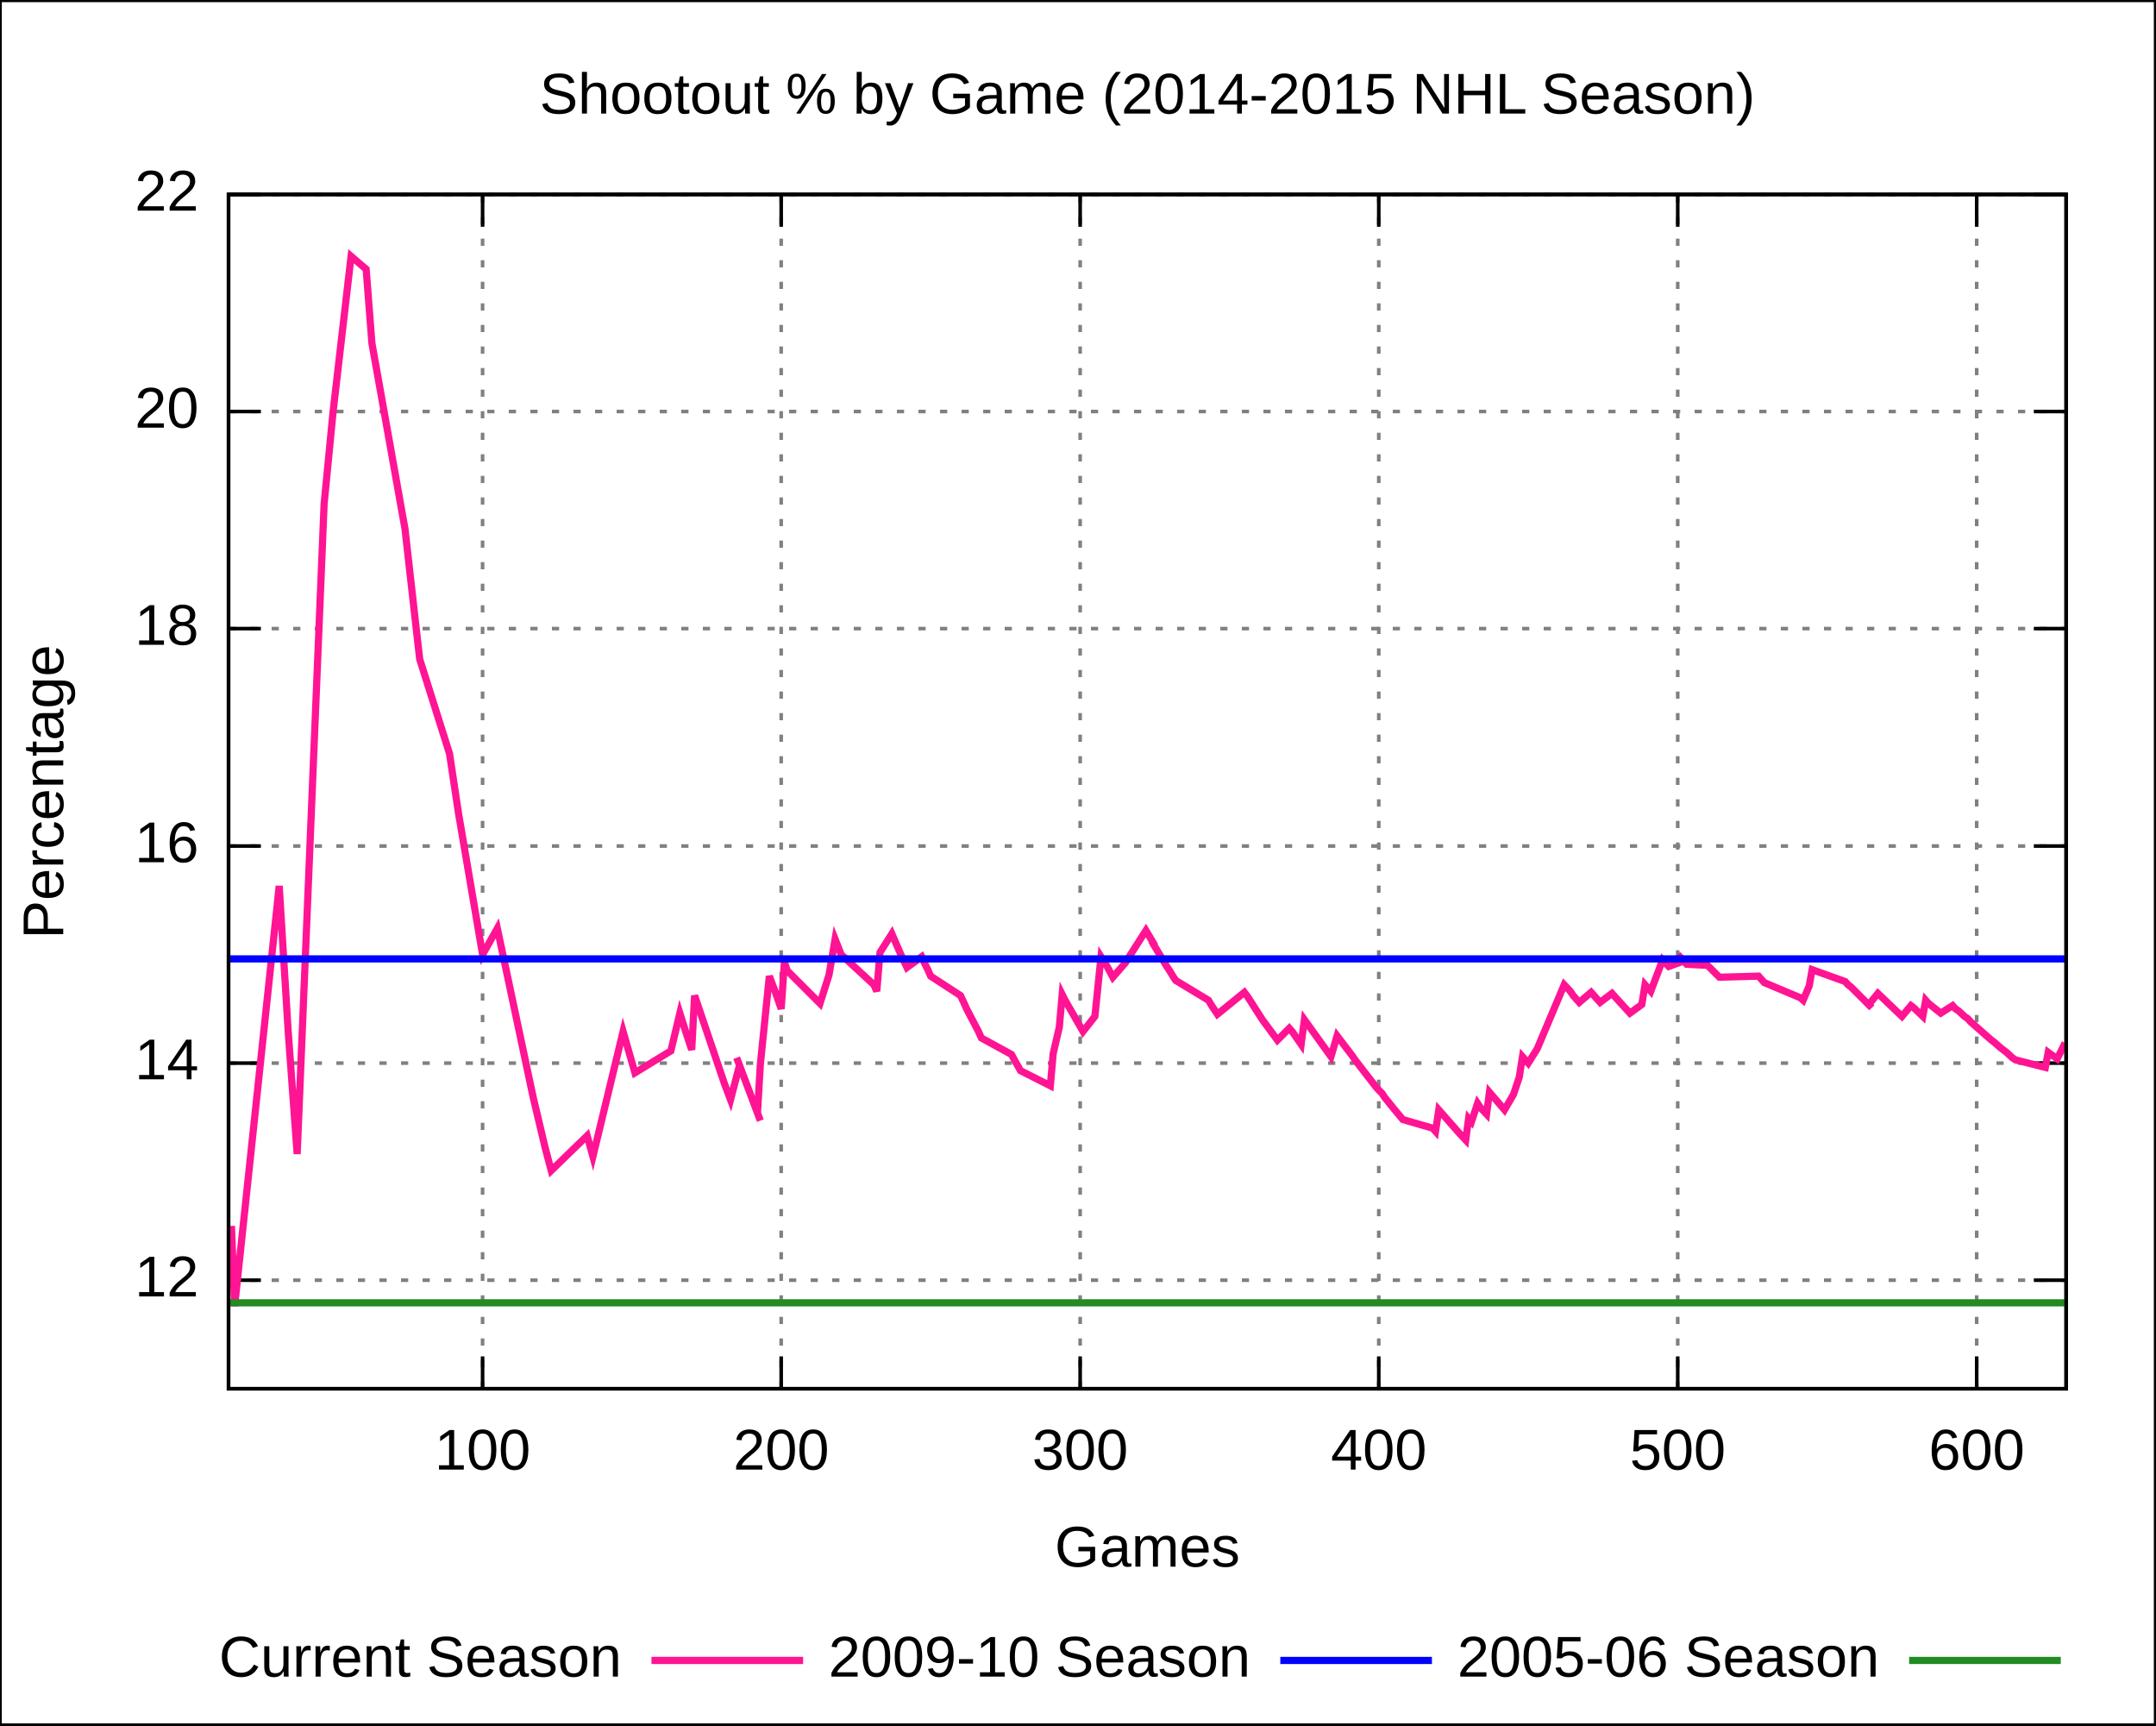
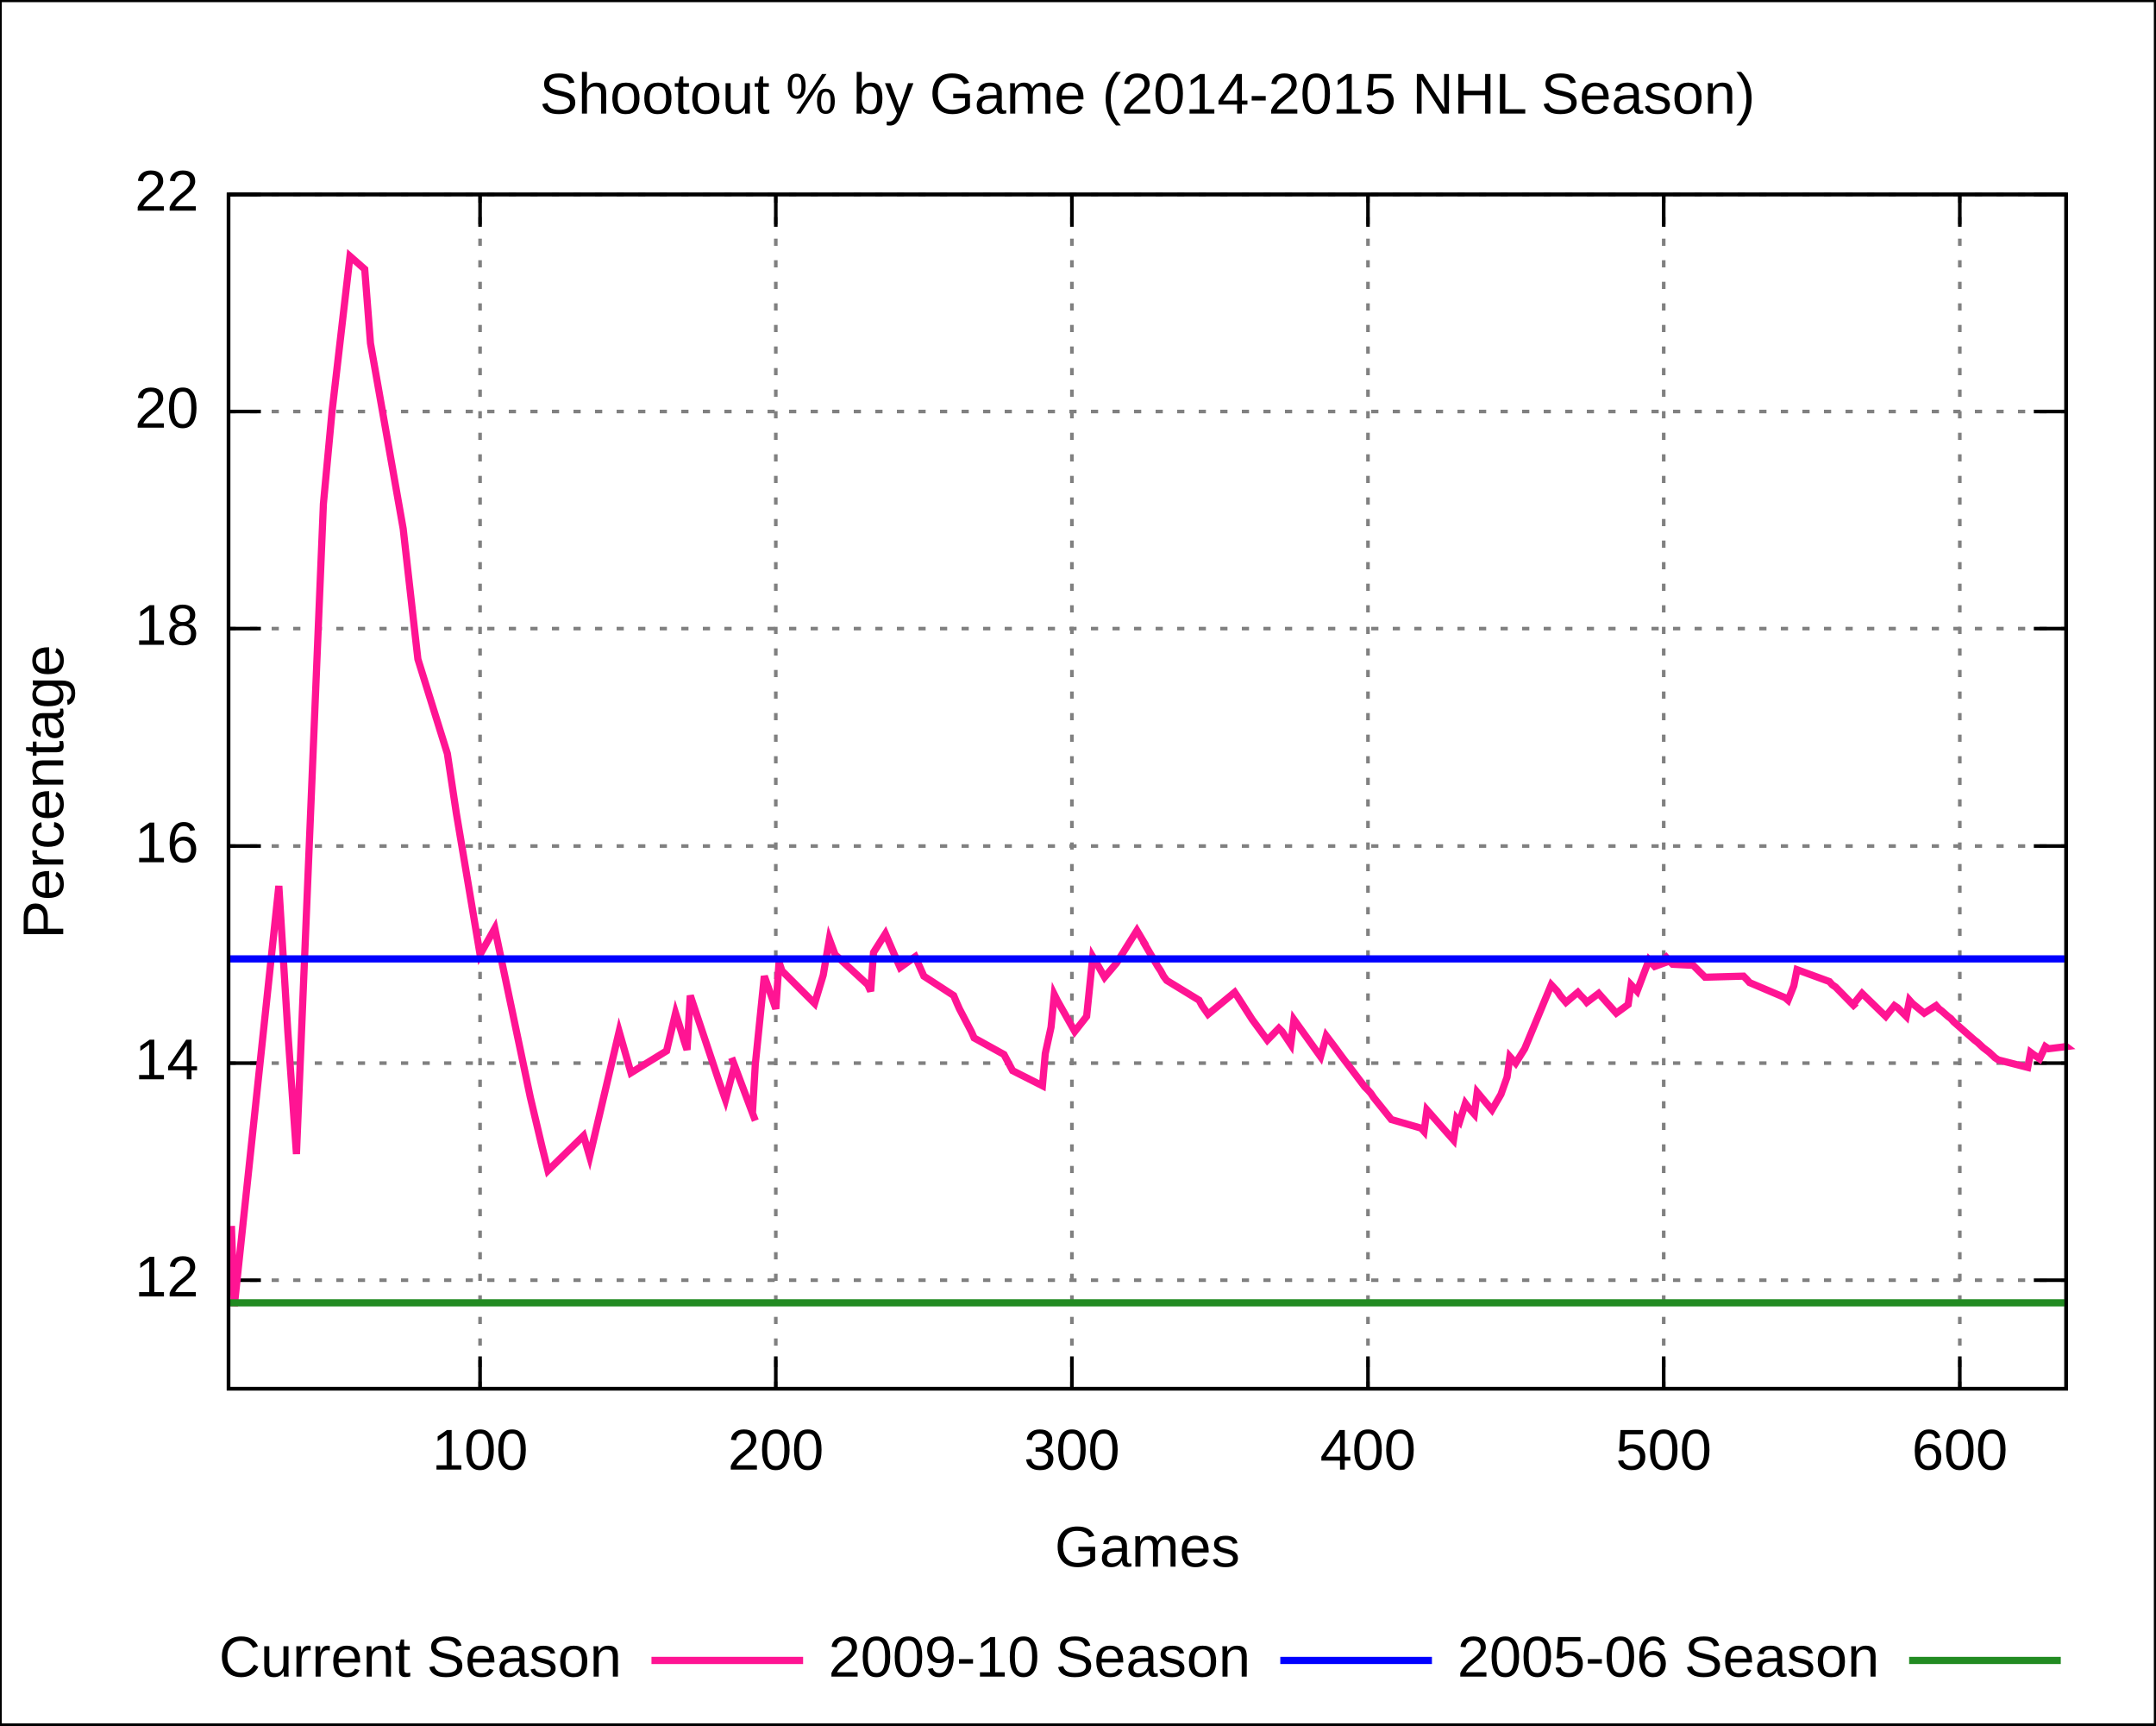
<svg xmlns="http://www.w3.org/2000/svg" xmlns:xlink="http://www.w3.org/1999/xlink" width="600" height="480" viewBox="0 0 600 480">
  <g id="gnuplot_canvas">
    <rect x="0" y="0" width="600" height="480" fill="none" />
    <defs>
      <circle id="gpDot" r="0.5" stroke-width="0.5" />
      <path id="gpPt0" stroke-width="0.222" stroke="currentColor" d="M-1,0 h2 M0,-1 v2" />
      <path id="gpPt1" stroke-width="0.222" stroke="currentColor" d="M-1,-1 L1,1 M1,-1 L-1,1" />
      <path id="gpPt2" stroke-width="0.222" stroke="currentColor" d="M-1,0 L1,0 M0,-1 L0,1 M-1,-1 L1,1 M-1,1 L1,-1" />
      <rect id="gpPt3" stroke-width="0.222" stroke="currentColor" x="-1" y="-1" width="2" height="2" />
      <rect id="gpPt4" stroke-width="0.222" stroke="currentColor" fill="currentColor" x="-1" y="-1" width="2" height="2" />
      <circle id="gpPt5" stroke-width="0.222" stroke="currentColor" cx="0" cy="0" r="1" />
      <use xlink:href="#gpPt5" id="gpPt6" fill="currentColor" stroke="none" />
      <path id="gpPt7" stroke-width="0.222" stroke="currentColor" d="M0,-1.33 L-1.33,0.67 L1.33,0.67 z" />
      <use xlink:href="#gpPt7" id="gpPt8" fill="currentColor" stroke="none" />
      <use xlink:href="#gpPt7" id="gpPt9" stroke="currentColor" transform="rotate(180)" />
      <use xlink:href="#gpPt9" id="gpPt10" fill="currentColor" stroke="none" />
      <use xlink:href="#gpPt3" id="gpPt11" stroke="currentColor" transform="rotate(45)" />
      <use xlink:href="#gpPt11" id="gpPt12" fill="currentColor" stroke="none" />
    </defs>
    <g style="fill:none; color:white; stroke:currentColor; stroke-width:1.00; stroke-linecap:butt; stroke-linejoin:miter">
</g>
    <g style="fill:none; color:black; stroke:currentColor; stroke-width:1.00; stroke-linecap:butt; stroke-linejoin:miter">
      <g style="stroke:none; shape-rendering:crispEdges">
        <polygon fill="rgb(255, 255, 255)" points="0.0,480.0 599.9,480.0 599.9,0.1 0.0,0.1 " />
      </g>
      <path stroke="black" d="M0.0,480.0 L0.0,0.1 L599.9,0.1 L599.9,480.0 L0.0,480.0  " />
    </g>
    <g style="fill:none; color:gray; stroke:currentColor; stroke-width:1.00; stroke-linecap:butt; stroke-linejoin:miter">
      <path stroke="gray" stroke-dasharray=" 2,4" class="gridline" d="M63.6,356.2 L575.0,356.2  " />
    </g>
    <g style="fill:none; color:black; stroke:currentColor; stroke-width:1.00; stroke-linecap:butt; stroke-linejoin:miter">
      <path stroke="black" d="M63.6,356.2 L72.6,356.2 M575.0,356.2 L566.0,356.2  " />
      <g transform="translate(55.3,360.7)" style="stroke:none; fill:black; font-family:Arial; font-size:12.00pt; text-anchor:end">
        <text> 12</text>
      </g>
    </g>
    <g style="fill:none; color:gray; stroke:currentColor; stroke-width:1.00; stroke-linecap:butt; stroke-linejoin:miter">
      <path stroke="gray" stroke-dasharray=" 2,4" class="gridline" d="M63.6,295.8 L575.0,295.8  " />
    </g>
    <g style="fill:none; color:black; stroke:currentColor; stroke-width:1.00; stroke-linecap:butt; stroke-linejoin:miter">
      <path stroke="black" d="M63.6,295.8 L72.6,295.8 M575.0,295.8 L566.0,295.8  " />
      <g transform="translate(55.3,300.3)" style="stroke:none; fill:black; font-family:Arial; font-size:12.00pt; text-anchor:end">
        <text> 14</text>
      </g>
    </g>
    <g style="fill:none; color:gray; stroke:currentColor; stroke-width:1.00; stroke-linecap:butt; stroke-linejoin:miter">
      <path stroke="gray" stroke-dasharray=" 2,4" class="gridline" d="M63.6,235.4 L575.0,235.4  " />
    </g>
    <g style="fill:none; color:black; stroke:currentColor; stroke-width:1.00; stroke-linecap:butt; stroke-linejoin:miter">
      <path stroke="black" d="M63.6,235.4 L72.6,235.4 M575.0,235.4 L566.0,235.4  " />
      <g transform="translate(55.3,239.9)" style="stroke:none; fill:black; font-family:Arial; font-size:12.00pt; text-anchor:end">
        <text> 16</text>
      </g>
    </g>
    <g style="fill:none; color:gray; stroke:currentColor; stroke-width:1.00; stroke-linecap:butt; stroke-linejoin:miter">
      <path stroke="gray" stroke-dasharray=" 2,4" class="gridline" d="M63.6,174.9 L575.0,174.9  " />
    </g>
    <g style="fill:none; color:black; stroke:currentColor; stroke-width:1.00; stroke-linecap:butt; stroke-linejoin:miter">
      <path stroke="black" d="M63.6,174.9 L72.6,174.9 M575.0,174.9 L566.0,174.9  " />
      <g transform="translate(55.3,179.4)" style="stroke:none; fill:black; font-family:Arial; font-size:12.00pt; text-anchor:end">
        <text> 18</text>
      </g>
    </g>
    <g style="fill:none; color:gray; stroke:currentColor; stroke-width:1.00; stroke-linecap:butt; stroke-linejoin:miter">
      <path stroke="gray" stroke-dasharray=" 2,4" class="gridline" d="M63.6,114.5 L575.0,114.5  " />
    </g>
    <g style="fill:none; color:black; stroke:currentColor; stroke-width:1.00; stroke-linecap:butt; stroke-linejoin:miter">
      <path stroke="black" d="M63.6,114.5 L72.6,114.5 M575.0,114.5 L566.0,114.5  " />
      <g transform="translate(55.3,119.0)" style="stroke:none; fill:black; font-family:Arial; font-size:12.00pt; text-anchor:end">
        <text> 20</text>
      </g>
    </g>
    <g style="fill:none; color:gray; stroke:currentColor; stroke-width:1.00; stroke-linecap:butt; stroke-linejoin:miter">
      <path stroke="gray" stroke-dasharray=" 2,4" class="gridline" d="M63.6,54.1 L575.0,54.1  " />
    </g>
    <g style="fill:none; color:black; stroke:currentColor; stroke-width:1.00; stroke-linecap:butt; stroke-linejoin:miter">
      <path stroke="black" d="M63.6,54.1 L72.6,54.1 M575.0,54.1 L566.0,54.1  " />
      <g transform="translate(55.3,58.6)" style="stroke:none; fill:black; font-family:Arial; font-size:12.00pt; text-anchor:end">
        <text> 22</text>
      </g>
    </g>
    <g style="fill:none; color:gray; stroke:currentColor; stroke-width:1.00; stroke-linecap:butt; stroke-linejoin:miter">
-       <path stroke="gray" stroke-dasharray=" 2,4" class="gridline" d="M134.3,386.4 L134.3,54.1  " />
+       <path stroke="gray" stroke-dasharray=" 2,4" class="gridline" d="M133.6,386.4 L133.6,54.1  " />
    </g>
    <g style="fill:none; color:black; stroke:currentColor; stroke-width:1.00; stroke-linecap:butt; stroke-linejoin:miter">
-       <path stroke="black" d="M134.3,386.4 L134.3,377.4 M134.3,54.1 L134.3,63.1  " />
-       <g transform="translate(134.3,408.9)" style="stroke:none; fill:black; font-family:Arial; font-size:12.00pt; text-anchor:middle">
+       <path stroke="black" d="M133.6,386.4 L133.6,377.4 M133.6,54.1 L133.6,63.1  " />
+       <g transform="translate(133.6,408.9)" style="stroke:none; fill:black; font-family:Arial; font-size:12.00pt; text-anchor:middle">
        <text> 100</text>
      </g>
    </g>
    <g style="fill:none; color:gray; stroke:currentColor; stroke-width:1.00; stroke-linecap:butt; stroke-linejoin:miter">
-       <path stroke="gray" stroke-dasharray=" 2,4" class="gridline" d="M217.4,386.4 L217.4,54.1  " />
+       <path stroke="gray" stroke-dasharray=" 2,4" class="gridline" d="M215.9,386.4 L215.9,54.1  " />
    </g>
    <g style="fill:none; color:black; stroke:currentColor; stroke-width:1.00; stroke-linecap:butt; stroke-linejoin:miter">
-       <path stroke="black" d="M217.4,386.4 L217.4,377.4 M217.4,54.1 L217.4,63.1  " />
-       <g transform="translate(217.4,408.9)" style="stroke:none; fill:black; font-family:Arial; font-size:12.00pt; text-anchor:middle">
+       <path stroke="black" d="M215.9,386.4 L215.9,377.4 M215.9,54.1 L215.9,63.1  " />
+       <g transform="translate(215.9,408.9)" style="stroke:none; fill:black; font-family:Arial; font-size:12.00pt; text-anchor:middle">
        <text> 200</text>
      </g>
    </g>
    <g style="fill:none; color:gray; stroke:currentColor; stroke-width:1.00; stroke-linecap:butt; stroke-linejoin:miter">
-       <path stroke="gray" stroke-dasharray=" 2,4" class="gridline" d="M300.6,386.4 L300.6,54.1  " />
+       <path stroke="gray" stroke-dasharray=" 2,4" class="gridline" d="M298.3,386.4 L298.3,54.1  " />
    </g>
    <g style="fill:none; color:black; stroke:currentColor; stroke-width:1.00; stroke-linecap:butt; stroke-linejoin:miter">
-       <path stroke="black" d="M300.6,386.4 L300.6,377.4 M300.6,54.1 L300.6,63.1  " />
-       <g transform="translate(300.6,408.9)" style="stroke:none; fill:black; font-family:Arial; font-size:12.00pt; text-anchor:middle">
+       <path stroke="black" d="M298.3,386.4 L298.3,377.4 M298.3,54.1 L298.3,63.1  " />
+       <g transform="translate(298.3,408.9)" style="stroke:none; fill:black; font-family:Arial; font-size:12.00pt; text-anchor:middle">
        <text> 300</text>
      </g>
    </g>
    <g style="fill:none; color:gray; stroke:currentColor; stroke-width:1.00; stroke-linecap:butt; stroke-linejoin:miter">
-       <path stroke="gray" stroke-dasharray=" 2,4" class="gridline" d="M383.7,386.4 L383.7,54.1  " />
+       <path stroke="gray" stroke-dasharray=" 2,4" class="gridline" d="M380.7,386.4 L380.7,54.1  " />
    </g>
    <g style="fill:none; color:black; stroke:currentColor; stroke-width:1.00; stroke-linecap:butt; stroke-linejoin:miter">
-       <path stroke="black" d="M383.7,386.4 L383.7,377.4 M383.7,54.1 L383.7,63.1  " />
-       <g transform="translate(383.7,408.9)" style="stroke:none; fill:black; font-family:Arial; font-size:12.00pt; text-anchor:middle">
+       <path stroke="black" d="M380.7,386.4 L380.7,377.4 M380.7,54.1 L380.7,63.1  " />
+       <g transform="translate(380.7,408.9)" style="stroke:none; fill:black; font-family:Arial; font-size:12.00pt; text-anchor:middle">
        <text> 400</text>
      </g>
    </g>
    <g style="fill:none; color:gray; stroke:currentColor; stroke-width:1.00; stroke-linecap:butt; stroke-linejoin:miter">
-       <path stroke="gray" stroke-dasharray=" 2,4" class="gridline" d="M466.9,386.4 L466.9,54.1  " />
+       <path stroke="gray" stroke-dasharray=" 2,4" class="gridline" d="M463.0,386.4 L463.0,54.1  " />
    </g>
    <g style="fill:none; color:black; stroke:currentColor; stroke-width:1.00; stroke-linecap:butt; stroke-linejoin:miter">
-       <path stroke="black" d="M466.9,386.4 L466.9,377.4 M466.9,54.1 L466.9,63.1  " />
-       <g transform="translate(466.9,408.9)" style="stroke:none; fill:black; font-family:Arial; font-size:12.00pt; text-anchor:middle">
+       <path stroke="black" d="M463.0,386.4 L463.0,377.4 M463.0,54.1 L463.0,63.1  " />
+       <g transform="translate(463.0,408.9)" style="stroke:none; fill:black; font-family:Arial; font-size:12.00pt; text-anchor:middle">
        <text> 500</text>
      </g>
    </g>
    <g style="fill:none; color:gray; stroke:currentColor; stroke-width:1.00; stroke-linecap:butt; stroke-linejoin:miter">
-       <path stroke="gray" stroke-dasharray=" 2,4" class="gridline" d="M550.1,386.4 L550.1,54.1  " />
+       <path stroke="gray" stroke-dasharray=" 2,4" class="gridline" d="M545.4,386.4 L545.4,54.1  " />
    </g>
    <g style="fill:none; color:black; stroke:currentColor; stroke-width:1.00; stroke-linecap:butt; stroke-linejoin:miter">
-       <path stroke="black" d="M550.1,386.4 L550.1,377.4 M550.1,54.1 L550.1,63.1  " />
-       <g transform="translate(550.1,408.9)" style="stroke:none; fill:black; font-family:Arial; font-size:12.00pt; text-anchor:middle">
+       <path stroke="black" d="M545.4,386.4 L545.4,377.4 M545.4,54.1 L545.4,63.1  " />
+       <g transform="translate(545.4,408.9)" style="stroke:none; fill:black; font-family:Arial; font-size:12.00pt; text-anchor:middle">
        <text> 600</text>
      </g>
      <path stroke="black" d="M63.6,54.1 L63.6,386.4 L575.0,386.4 L575.0,54.1 L63.6,54.1 Z  " />
      <g transform="translate(17.6,220.3) rotate(270)" style="stroke:none; fill:black; font-family:Arial; font-size:12.00pt; text-anchor:middle">
        <text>Percentage</text>
      </g>
      <g transform="translate(319.3,435.9)" style="stroke:none; fill:black; font-family:Arial; font-size:12.00pt; text-anchor:middle">
        <text>Games</text>
      </g>
      <g transform="translate(319.3,31.6)" style="stroke:none; fill:black; font-family:Arial; font-size:12.00pt; text-anchor:middle">
        <text>Shootout % by Game (2014-2015 NHL Season)</text>
      </g>
    </g>
    <g id="gnuplot_plot_1">
      <g style="fill:none; color:white; stroke:black; stroke-width:2.00; stroke-linecap:butt; stroke-linejoin:miter">
</g>
      <g style="fill:none; color:red; stroke:currentColor; stroke-width:2.00; stroke-linecap:butt; stroke-linejoin:miter">
        <g transform="translate(173.0,466.5)" style="stroke:none; fill:black; font-family:Arial; font-size:12.00pt; text-anchor:end">
          <text>Current Season</text>
        </g>
-         <path stroke="rgb(255,  20, 147)" d="M181.3,462.0 L223.5,462.0 M64.4,341.1 L65.3,363.4 L77.7,246.5 L80.2,287.0 L82.7,321.1 L90.2,140.2    L92.7,114.5 L97.7,71.3 L101.9,74.9 L103.5,95.5 L112.7,147.1 L116.0,176.4 L116.8,183.4 L125.1,209.7    L127.6,226.3 L134.3,265.6 L138.4,258.3 L148.4,305.4 L151.7,319.3 L153.4,325.7 L163.4,316.0 L165.0,321.8    L173.4,287.0 L176.7,298.5 L186.7,292.4 L189.2,281.9 L190.8,287.0 L191.7,289.7 L192.5,292.1 L193.3,277.0    L201.6,301.5 L203.3,306.0 L205.8,296.4 L205.0,294.3 L205.8,296.4 L210.8,309.7 L211.6,311.8 L210.8,309.7    L211.6,296.1 L214.1,271.6 L215.8,276.1 L217.4,280.7 L218.3,267.7 L219.1,270.1 L228.2,279.2 L230.7,271.3    L232.4,261.3 L234.1,265.6 L243.2,274.0 L244.0,275.8 L244.9,265.0 L248.2,259.8 L250.7,265.6 L252.4,269.2    L256.5,266.2 L257.3,268.0 L258.2,269.8 L259.0,271.6 L267.3,277.0 L268.2,278.9 L269.0,280.7 L272.3,287.0    L273.1,288.8 L281.5,293.4 L282.3,294.9 L284.0,297.9 L292.3,302.1 L293.1,293.1 L294.8,285.8 L295.6,276.7    L296.4,278.3 L301.4,287.0 L304.7,282.8 L306.4,266.2 L308.1,268.9 L309.7,271.9 L313.1,268.0 L318.9,258.9    L321.4,263.1 L320.5,261.9 L324.7,268.9 L325.5,270.1 L326.4,271.6 L327.2,272.8 L336.3,278.3 L337.2,279.8    L338.8,282.2 L346.3,276.1 L347.2,277.3 L351.3,283.7 L355.5,289.4 L358.8,286.1 L359.6,287.0 L362.1,290.6    L363.0,283.7 L367.1,289.4 L370.4,294.0 L372.1,288.2 L374.6,291.5 L376.3,293.7 L377.1,294.9 L382.9,302.4    L383.7,303.3 L384.6,304.2 L385.4,305.4 L387.9,308.5 L390.4,311.5 L398.7,313.9 L399.5,314.8 L400.4,308.8    L406.2,315.4 L407.9,317.2 L408.7,311.2 L409.5,312.1 L411.2,307.0 L412.0,308.2 L413.7,310.0 L414.5,303.9    L418.7,308.8 L421.2,304.5 L422.8,299.7 L423.7,294.0 L424.5,294.9 L425.3,295.8 L427.8,291.8 L435.3,274.0    L437.0,275.8 L437.8,277.0 L439.5,278.9 L442.8,276.1 L443.6,277.0 L444.4,277.9 L445.3,278.9 L448.6,276.4    L449.4,277.3 L453.6,281.9 L456.9,279.5 L457.8,274.0 L459.4,275.8 L462.7,267.1 L464.4,268.9 L468.6,267.4    L467.7,266.5 L466.9,265.6 L468.6,267.4 L469.4,268.3 L475.2,268.6 L478.5,271.9 L489.4,271.6 L490.2,272.5    L491.0,273.4 L501.0,277.6 L501.8,278.3 L503.5,274.3 L504.3,269.8 L513.5,273.1 L514.3,274.0 L515.1,274.6    L520.9,280.4 L520.1,279.5 L522.6,276.4 L529.3,282.8 L531.8,279.8 L532.6,280.4 L535.1,282.8 L535.9,278.3    L536.7,279.2 L540.1,281.9 L543.4,279.8 L544.2,280.7 L545.1,281.3 L546.7,282.8 L547.6,283.4 L548.4,284.3    L554.2,289.4 L555.0,290.0 L556.7,291.5 L558.4,292.8 L560.0,294.3 L560.9,294.9 L569.2,297.0 L570.0,292.8    L570.8,293.4 L571.7,294.0 L572.5,294.6 L574.2,291.2 L575.0,291.8  " />
+         <path stroke="rgb(255,  20, 147)" d="M181.3,462.0 L223.5,462.0 M64.4,341.1 L65.2,363.4 L77.6,246.5 L80.1,287.0 L82.5,321.1 L90.0,140.2    L92.4,114.5 L97.4,71.3 L101.5,74.9 L103.1,95.5 L112.2,147.1 L115.5,176.4 L116.3,183.4 L124.5,209.7    L127.0,226.3 L133.6,265.6 L137.7,258.3 L147.6,305.4 L150.9,319.3 L152.5,325.7 L162.4,316.0 L164.1,321.8    L172.3,287.0 L175.6,298.5 L185.5,292.4 L188.0,281.9 L189.6,287.0 L190.4,289.7 L191.2,292.1 L192.1,277.0    L200.3,301.5 L201.9,306.0 L204.4,296.4 L203.6,294.3 L204.4,296.4 L209.4,309.7 L210.2,311.8 L209.4,309.7    L210.2,296.1 L212.7,271.6 L214.3,276.1 L215.9,280.7 L216.8,267.7 L217.6,270.1 L226.7,279.2 L229.1,271.3    L230.8,261.3 L232.4,265.6 L241.5,274.0 L242.3,275.8 L243.1,265.0 L246.4,259.8 L248.9,265.6 L250.5,269.2    L254.7,266.2 L255.5,268.0 L256.3,269.8 L257.1,271.6 L265.4,277.0 L266.2,278.9 L267.0,280.7 L270.3,287.0    L271.1,288.8 L279.4,293.4 L280.2,294.9 L281.8,297.9 L290.1,302.1 L290.9,293.1 L292.5,285.8 L293.4,276.7    L294.2,278.3 L299.1,287.0 L302.4,282.8 L304.1,266.2 L305.7,268.9 L307.4,271.9 L310.7,268.0 L316.4,258.9    L318.9,263.1 L318.1,261.9 L322.2,268.9 L323.0,270.1 L323.8,271.6 L324.7,272.8 L333.7,278.3 L334.5,279.8    L336.2,282.2 L343.6,276.1 L344.4,277.3 L348.5,283.7 L352.7,289.4 L355.9,286.1 L356.8,287.0 L359.2,290.6    L360.1,283.7 L364.2,289.4 L367.5,294.0 L369.1,288.2 L371.6,291.5 L373.2,293.7 L374.1,294.9 L379.8,302.4    L380.7,303.3 L381.5,304.2 L382.3,305.4 L384.8,308.5 L387.2,311.5 L395.5,313.9 L396.3,314.8 L397.1,308.8    L402.9,315.4 L404.5,317.2 L405.4,311.2 L406.2,312.1 L407.8,307.0 L408.7,308.2 L410.3,310.0 L411.1,303.9    L415.2,308.8 L417.7,304.5 L419.4,299.7 L420.2,294.0 L421.0,294.9 L421.8,295.8 L424.3,291.8 L431.7,274.0    L433.4,275.8 L434.2,277.0 L435.8,278.9 L439.1,276.1 L439.9,277.0 L440.8,277.9 L441.6,278.9 L444.9,276.4    L445.7,277.3 L449.8,281.9 L453.1,279.5 L453.9,274.0 L455.6,275.8 L458.9,267.1 L460.5,268.9 L464.6,267.4    L463.8,266.5 L463.0,265.6 L464.6,267.4 L465.5,268.3 L471.2,268.6 L474.5,271.9 L485.2,271.6 L486.1,272.5    L486.9,273.4 L496.8,277.6 L497.6,278.3 L499.2,274.3 L500.1,269.8 L509.1,273.1 L509.9,274.0 L510.8,274.6    L516.5,280.4 L515.7,279.5 L518.2,276.4 L524.8,282.8 L527.2,279.8 L528.1,280.4 L530.5,282.8 L531.4,278.3    L532.2,279.2 L535.5,281.9 L538.8,279.8 L539.6,280.7 L540.4,281.3 L542.1,282.8 L542.9,283.4 L543.7,284.3    L549.5,289.4 L550.3,290.0 L551.9,291.5 L553.6,292.8 L555.2,294.3 L556.1,294.9 L564.3,297.0 L565.1,292.8    L565.9,293.4 L566.8,294.0 L567.6,294.6 L569.2,291.2 L570.1,291.8 L575.0,291.2 L574.2,290.6  " />
      </g>
    </g>
    <g id="gnuplot_plot_2">
      <g style="fill:none; color:green; stroke:currentColor; stroke-width:2.00; stroke-linecap:butt; stroke-linejoin:miter">
        <g transform="translate(348.0,466.5)" style="stroke:none; fill:black; font-family:Arial; font-size:12.00pt; text-anchor:end">
          <text>2009-10 Season</text>
        </g>
        <path stroke="rgb(  0,   0, 255)" d="M356.3,462.0 L398.5,462.0 M63.6,266.8 L68.8,266.8 L73.9,266.8 L79.1,266.8 L84.3,266.8 L89.4,266.8    L94.6,266.8 L99.8,266.8 L104.9,266.8 L110.1,266.8 L115.3,266.8 L120.4,266.8 L125.6,266.8 L130.8,266.8    L135.9,266.8 L141.1,266.8 L146.3,266.8 L151.4,266.8 L156.6,266.8 L161.7,266.8 L166.9,266.8 L172.1,266.8    L177.2,266.8 L182.4,266.8 L187.6,266.8 L192.7,266.8 L197.9,266.8 L203.1,266.8 L208.2,266.8 L213.4,266.8    L218.6,266.8 L223.7,266.8 L228.9,266.8 L234.1,266.8 L239.2,266.8 L244.4,266.8 L249.6,266.8 L254.7,266.8    L259.9,266.8 L265.1,266.8 L270.2,266.8 L275.4,266.8 L280.6,266.8 L285.7,266.8 L290.9,266.8 L296.1,266.8    L301.2,266.8 L306.4,266.8 L311.6,266.8 L316.7,266.8 L321.9,266.8 L327.0,266.8 L332.2,266.8 L337.4,266.8    L342.5,266.8 L347.7,266.8 L352.9,266.8 L358.0,266.8 L363.2,266.8 L368.4,266.8 L373.5,266.8 L378.7,266.8    L383.9,266.8 L389.0,266.8 L394.2,266.8 L399.4,266.8 L404.5,266.8 L409.7,266.8 L414.9,266.8 L420.0,266.8    L425.2,266.8 L430.4,266.8 L435.5,266.8 L440.7,266.8 L445.9,266.8 L451.0,266.8 L456.2,266.8 L461.4,266.8    L466.5,266.8 L471.7,266.8 L476.9,266.8 L482.0,266.8 L487.2,266.8 L492.3,266.8 L497.5,266.8 L502.7,266.8    L507.8,266.8 L513.0,266.8 L518.2,266.8 L523.3,266.8 L528.5,266.8 L533.7,266.8 L538.8,266.8 L544.0,266.8    L549.2,266.8 L554.3,266.8 L559.5,266.8 L564.7,266.8 L569.8,266.8 L575.0,266.8  " />
      </g>
    </g>
    <g id="gnuplot_plot_3">
      <g style="fill:none; color:blue; stroke:currentColor; stroke-width:2.00; stroke-linecap:butt; stroke-linejoin:miter">
        <g transform="translate(523.0,466.5)" style="stroke:none; fill:black; font-family:Arial; font-size:12.00pt; text-anchor:end">
          <text>2005-06 Season</text>
        </g>
        <path stroke="rgb( 34, 139,  34)" d="M531.3,462.0 L573.5,462.0 M63.6,362.5 L68.8,362.5 L73.9,362.5 L79.1,362.5 L84.3,362.5 L89.4,362.5    L94.6,362.5 L99.8,362.5 L104.9,362.5 L110.1,362.5 L115.3,362.5 L120.4,362.5 L125.6,362.5 L130.8,362.5    L135.9,362.5 L141.1,362.5 L146.3,362.5 L151.4,362.5 L156.6,362.5 L161.7,362.5 L166.9,362.5 L172.1,362.5    L177.2,362.5 L182.4,362.5 L187.6,362.5 L192.7,362.5 L197.9,362.5 L203.1,362.5 L208.2,362.5 L213.4,362.5    L218.6,362.5 L223.7,362.5 L228.9,362.5 L234.1,362.5 L239.2,362.5 L244.4,362.5 L249.6,362.5 L254.7,362.5    L259.9,362.5 L265.1,362.5 L270.2,362.5 L275.4,362.5 L280.6,362.5 L285.7,362.5 L290.9,362.5 L296.1,362.5    L301.2,362.5 L306.4,362.5 L311.6,362.5 L316.7,362.5 L321.9,362.5 L327.0,362.5 L332.2,362.5 L337.4,362.5    L342.5,362.5 L347.7,362.5 L352.9,362.5 L358.0,362.5 L363.2,362.5 L368.4,362.5 L373.5,362.5 L378.7,362.5    L383.9,362.5 L389.0,362.5 L394.2,362.5 L399.4,362.5 L404.5,362.5 L409.7,362.5 L414.9,362.5 L420.0,362.5    L425.2,362.5 L430.4,362.5 L435.5,362.5 L440.7,362.5 L445.9,362.5 L451.0,362.5 L456.2,362.5 L461.4,362.5    L466.5,362.5 L471.7,362.5 L476.9,362.5 L482.0,362.5 L487.2,362.5 L492.3,362.5 L497.5,362.5 L502.7,362.5    L507.8,362.5 L513.0,362.5 L518.2,362.5 L523.3,362.5 L528.5,362.5 L533.7,362.5 L538.8,362.5 L544.0,362.5    L549.2,362.5 L554.3,362.5 L559.5,362.5 L564.7,362.5 L569.8,362.5 L575.0,362.5  " />
      </g>
    </g>
    <g style="fill:none; color:white; stroke:rgb( 34, 139,  34); stroke-width:1.00; stroke-linecap:butt; stroke-linejoin:miter">
</g>
    <g style="fill:none; color:black; stroke:currentColor; stroke-width:1.00; stroke-linecap:butt; stroke-linejoin:miter">
      <path stroke="black" d="M63.6,54.1 L63.6,386.4 L575.0,386.4 L575.0,54.1 L63.6,54.1 Z  " />
    </g>
  </g>
</svg>
